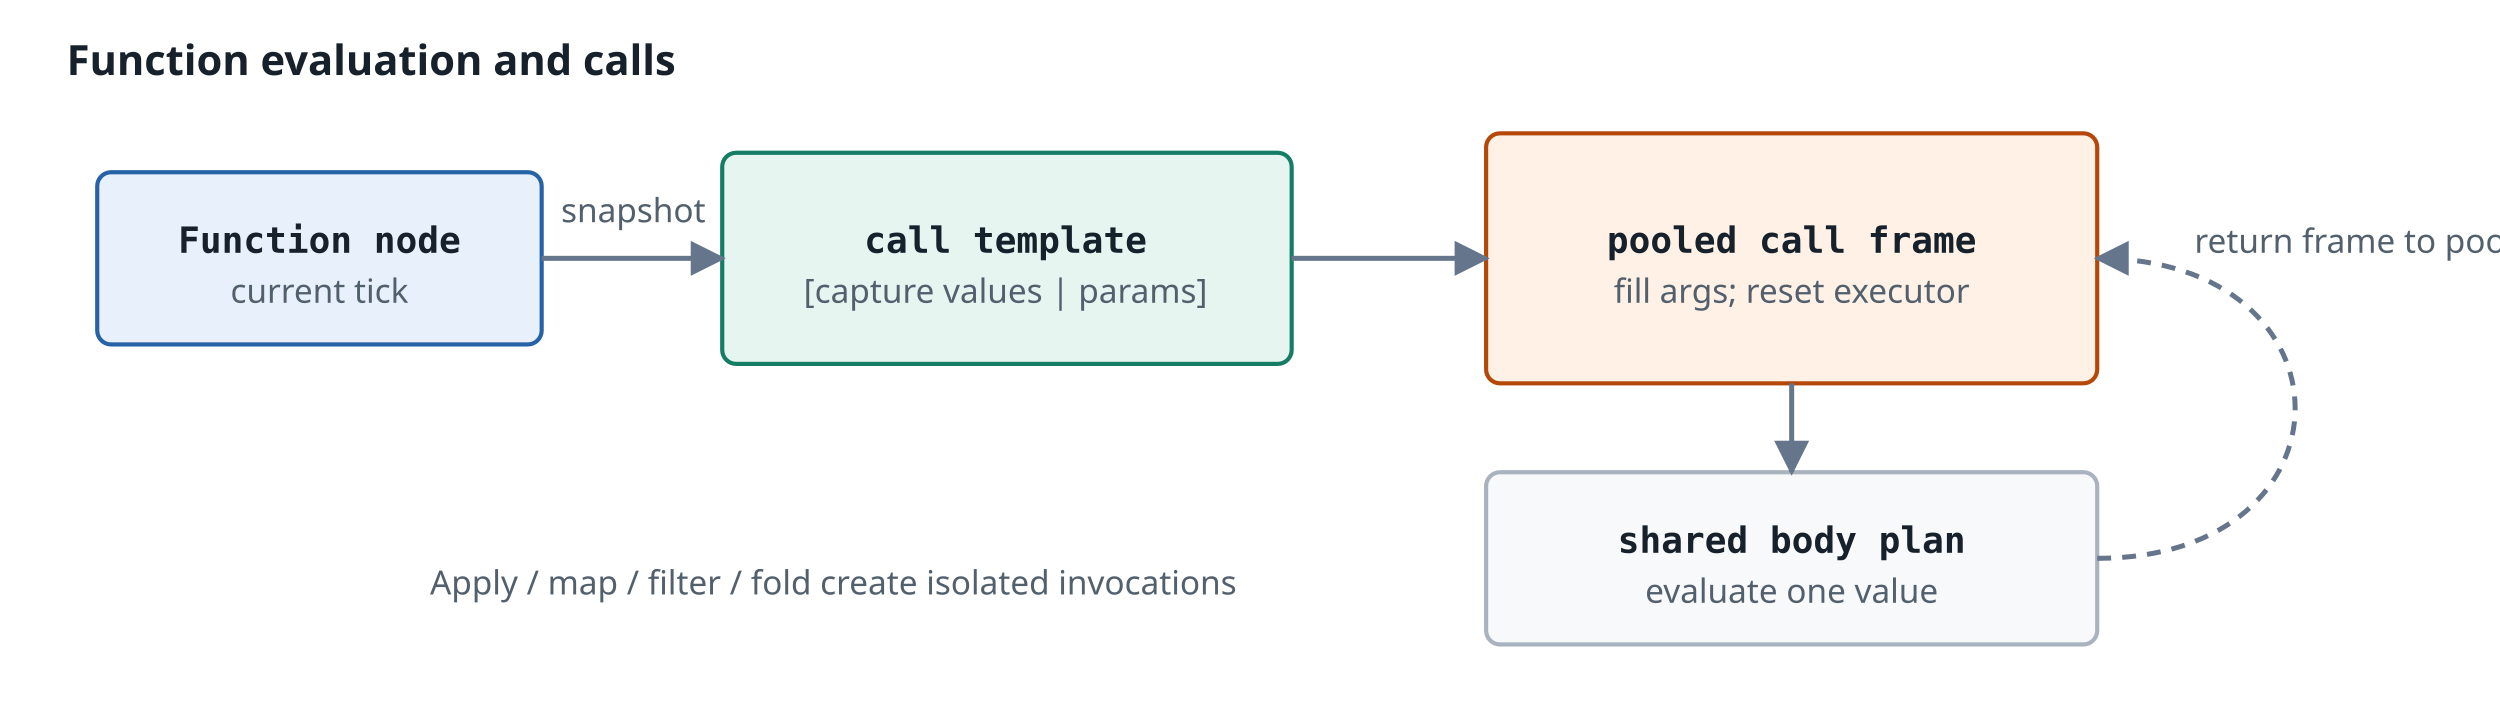
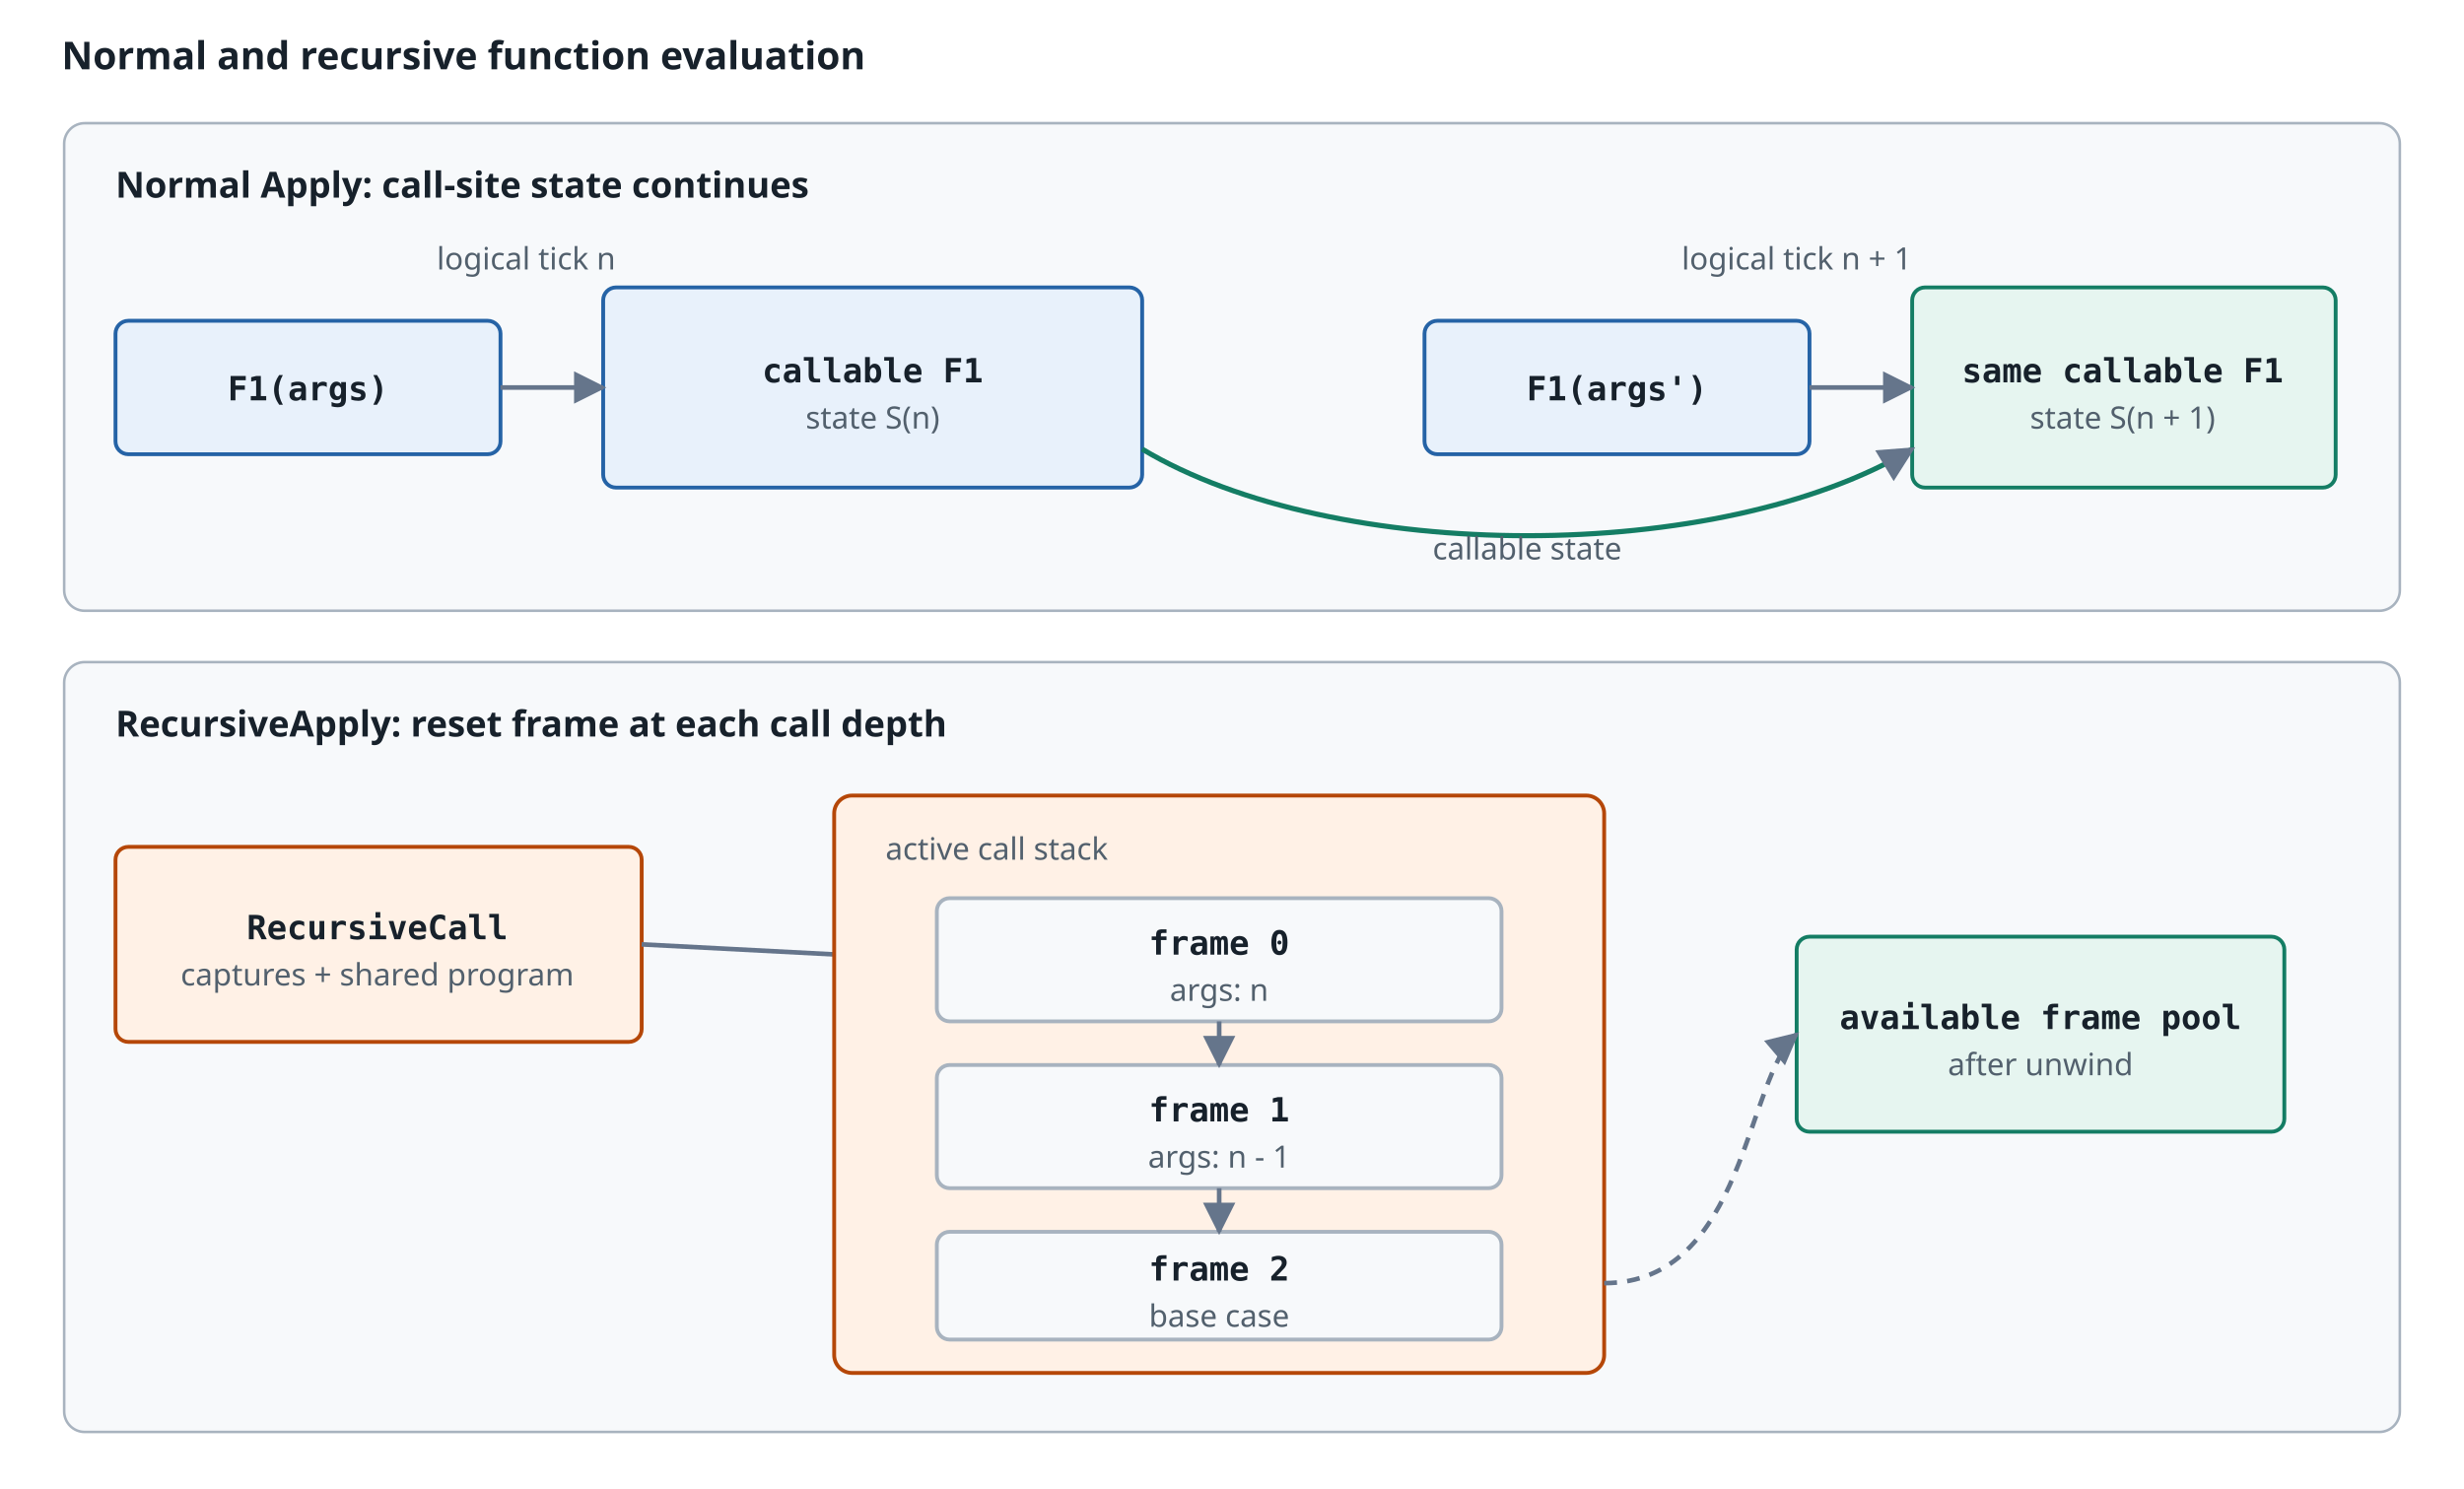
- <svg xmlns="http://www.w3.org/2000/svg" viewBox="0 0 900 255" role="img" aria-labelledby="function-call-arrow-title function-call-arrow-desc" style="width:100%;max-width:900px;height:auto;background:#ffffff;border:1px solid #d0d7de;border-radius:6px">
+ <svg xmlns="http://www.w3.org/2000/svg" viewBox="0 0 960 580" role="img" aria-labelledby="function-call-arrow-title function-call-arrow-desc" style="width:100%;max-width:960px;height:auto;background:#ffffff;border:1px solid #d0d7de;border-radius:6px">
  <defs>
    <marker id="function-call-arrow" viewBox="0 0 10 10" refX="9" refY="5" markerWidth="7" markerHeight="7" orient="auto-start-reverse">
      <path d="M 0 0 L 10 5 L 0 10 z" fill="#65758b" />
    </marker>
  </defs>
-   <text x="24" y="27" text-anchor="start" font-family="system-ui, sans-serif" font-size="15" font-weight="700" fill="#17212b">Function evaluation and calls</text>
-   <rect x="35" y="62" width="160" height="62" rx="5" fill="#e8f1fb" stroke="#2563a6" stroke-width="1.5" />
-   <text x="115" y="91" text-anchor="middle" font-family="ui-monospace, monospace" font-size="13" font-weight="600" fill="#17212b">Function node</text>
-   <text x="115" y="109" text-anchor="middle" font-family="system-ui, sans-serif" font-size="12" font-weight="400" fill="#52606d">current tick</text>
-   <rect x="260" y="55" width="205" height="76" rx="5" fill="#e6f5f0" stroke="#147d64" stroke-width="1.5" />
-   <text x="362" y="91" text-anchor="middle" font-family="ui-monospace, monospace" font-size="13" font-weight="600" fill="#17212b">call template</text>
-   <text x="362" y="109" text-anchor="middle" font-family="system-ui, sans-serif" font-size="12" font-weight="400" fill="#52606d">[capture values | params]</text>
-   <line x1="195" y1="93" x2="260" y2="93" stroke="#65758b" stroke-width="1.8" marker-end="url(#function-call-arrow)" />
-   <text x="228" y="80" text-anchor="middle" font-family="system-ui, sans-serif" font-size="12" font-weight="400" fill="#52606d">snapshot</text>
-   <rect x="535" y="48" width="220" height="90" rx="5" fill="#fff1e6" stroke="#b54708" stroke-width="1.5" />
-   <text x="645" y="91" text-anchor="middle" font-family="ui-monospace, monospace" font-size="13" font-weight="600" fill="#17212b">pooled call frame</text>
-   <text x="645" y="109" text-anchor="middle" font-family="system-ui, sans-serif" font-size="12" font-weight="400" fill="#52606d">fill args; reset executor</text>
-   <line x1="465" y1="93" x2="535" y2="93" stroke="#65758b" stroke-width="1.8" marker-end="url(#function-call-arrow)" />
-   <rect x="535" y="170" width="220" height="62" rx="5" fill="#f7f9fb" stroke="#a8b3bf" stroke-width="1.5" />
-   <text x="645" y="199" text-anchor="middle" font-family="ui-monospace, monospace" font-size="13" font-weight="600" fill="#17212b">shared body plan</text>
-   <text x="645" y="217" text-anchor="middle" font-family="system-ui, sans-serif" font-size="12" font-weight="400" fill="#52606d">evaluate one value</text>
-   <line x1="645" y1="138" x2="645" y2="170" stroke="#65758b" stroke-width="1.8" marker-end="url(#function-call-arrow)" />
-   <text x="790" y="91" text-anchor="start" font-family="system-ui, sans-serif" font-size="12" font-weight="400" fill="#52606d">return frame to pool</text>
-   <path d="M 755 201 C 850 201, 850 93, 755 93" fill="none" stroke="#65758b" stroke-width="1.8" stroke-dasharray="5 4" marker-end="url(#function-call-arrow)" />
-   <text x="300" y="214" text-anchor="middle" font-family="system-ui, sans-serif" font-size="12" font-weight="400" fill="#52606d">Apply / map / filter / fold create isolated invocations</text>
+   <text x="24" y="27" text-anchor="start" font-family="system-ui, sans-serif" font-size="15" font-weight="700" fill="#17212b">Normal and recursive function evaluation</text>
+   <rect x="25" y="48" width="910" height="190" rx="8" fill="#f7f9fb" stroke="#a8b3bf" />
+   <text x="45" y="77" text-anchor="start" font-family="system-ui, sans-serif" font-size="14" font-weight="600" fill="#17212b">Normal Apply: call-site state continues</text>
+   <text x="205" y="105" text-anchor="middle" font-family="system-ui, sans-serif" font-size="12" font-weight="400" fill="#52606d">logical tick n</text>
+   <text x="700" y="105" text-anchor="middle" font-family="system-ui, sans-serif" font-size="12" font-weight="400" fill="#52606d">logical tick n + 1</text>
+   <rect x="45" y="125" width="150" height="52" rx="5" fill="#e8f1fb" stroke="#2563a6" stroke-width="1.5" />
+   <text x="120" y="156" text-anchor="middle" font-family="ui-monospace, monospace" font-size="13" font-weight="600" fill="#17212b">F1(args)</text>
+   <rect x="235" y="112" width="210" height="78" rx="5" fill="#e8f1fb" stroke="#2563a6" stroke-width="1.5" />
+   <text x="340" y="149" text-anchor="middle" font-family="ui-monospace, monospace" font-size="13" font-weight="600" fill="#17212b">callable F1</text>
+   <text x="340" y="167" text-anchor="middle" font-family="system-ui, sans-serif" font-size="12" font-weight="400" fill="#52606d">state S(n)</text>
+   <line x1="195" y1="151" x2="235" y2="151" stroke="#65758b" stroke-width="1.8" marker-end="url(#function-call-arrow)" />
+   <rect x="555" y="125" width="150" height="52" rx="5" fill="#e8f1fb" stroke="#2563a6" stroke-width="1.5" />
+   <text x="630" y="156" text-anchor="middle" font-family="ui-monospace, monospace" font-size="13" font-weight="600" fill="#17212b">F1(args')</text>
+   <rect x="745" y="112" width="165" height="78" rx="5" fill="#e6f5f0" stroke="#147d64" stroke-width="1.5" />
+   <text x="827" y="149" text-anchor="middle" font-family="ui-monospace, monospace" font-size="13" font-weight="600" fill="#17212b">same callable F1</text>
+   <text x="827" y="167" text-anchor="middle" font-family="system-ui, sans-serif" font-size="12" font-weight="400" fill="#52606d">state S(n + 1)</text>
+   <line x1="705" y1="151" x2="745" y2="151" stroke="#65758b" stroke-width="1.8" marker-end="url(#function-call-arrow)" />
+   <path d="M 445 175 C 520 220, 670 220, 745 175" fill="none" stroke="#147d64" stroke-width="2" marker-end="url(#function-call-arrow)" />
+   <text x="595" y="218" text-anchor="middle" font-family="system-ui, sans-serif" font-size="12" font-weight="400" fill="#52606d">callable state</text>
+   <rect x="25" y="258" width="910" height="300" rx="8" fill="#f7f9fb" stroke="#a8b3bf" />
+   <text x="45" y="287" text-anchor="start" font-family="system-ui, sans-serif" font-size="14" font-weight="600" fill="#17212b">RecursiveApply: reset frame at each call depth</text>
+   <rect x="45" y="330" width="205" height="76" rx="5" fill="#fff1e6" stroke="#b54708" stroke-width="1.5" />
+   <text x="147" y="366" text-anchor="middle" font-family="ui-monospace, monospace" font-size="13" font-weight="600" fill="#17212b">RecursiveCall</text>
+   <text x="147" y="384" text-anchor="middle" font-family="system-ui, sans-serif" font-size="12" font-weight="400" fill="#52606d">captures + shared program</text>
+   <line x1="250" y1="368" x2="365" y2="374" stroke="#65758b" stroke-width="1.8" marker-end="url(#function-call-arrow)" />
+   <rect x="325" y="310" width="300" height="225" rx="7" fill="#fff1e6" stroke="#b54708" stroke-width="1.5" />
+   <text x="345" y="335" text-anchor="start" font-family="system-ui, sans-serif" font-size="12" font-weight="400" fill="#52606d">active call stack</text>
+   <rect x="365" y="350" width="220" height="48" rx="5" fill="#f7f9fb" stroke="#a8b3bf" stroke-width="1.5" />
+   <text x="475" y="372" text-anchor="middle" font-family="ui-monospace, monospace" font-size="13" font-weight="600" fill="#17212b">frame 0</text>
+   <text x="475" y="390" text-anchor="middle" font-family="system-ui, sans-serif" font-size="12" font-weight="400" fill="#52606d">args: n</text>
+   <rect x="365" y="415" width="220" height="48" rx="5" fill="#f7f9fb" stroke="#a8b3bf" stroke-width="1.5" />
+   <text x="475" y="437" text-anchor="middle" font-family="ui-monospace, monospace" font-size="13" font-weight="600" fill="#17212b">frame 1</text>
+   <text x="475" y="455" text-anchor="middle" font-family="system-ui, sans-serif" font-size="12" font-weight="400" fill="#52606d">args: n - 1</text>
+   <rect x="365" y="480" width="220" height="42" rx="5" fill="#f7f9fb" stroke="#a8b3bf" stroke-width="1.5" />
+   <text x="475" y="499" text-anchor="middle" font-family="ui-monospace, monospace" font-size="13" font-weight="600" fill="#17212b">frame 2</text>
+   <text x="475" y="517" text-anchor="middle" font-family="system-ui, sans-serif" font-size="12" font-weight="400" fill="#52606d">base case</text>
+   <line x1="475" y1="398" x2="475" y2="415" stroke="#65758b" stroke-width="1.8" marker-end="url(#function-call-arrow)" />
+   <line x1="475" y1="463" x2="475" y2="480" stroke="#65758b" stroke-width="1.8" marker-end="url(#function-call-arrow)" />
+   <rect x="700" y="365" width="190" height="76" rx="5" fill="#e6f5f0" stroke="#147d64" stroke-width="1.5" />
+   <text x="795" y="401" text-anchor="middle" font-family="ui-monospace, monospace" font-size="13" font-weight="600" fill="#17212b">available frame pool</text>
+   <text x="795" y="419" text-anchor="middle" font-family="system-ui, sans-serif" font-size="12" font-weight="400" fill="#52606d">after unwind</text>
+   <path d="M 625 500 C 680 500, 680 420, 700 403" fill="none" stroke="#65758b" stroke-width="1.8" stroke-dasharray="5 4" marker-end="url(#function-call-arrow)" />
</svg>
